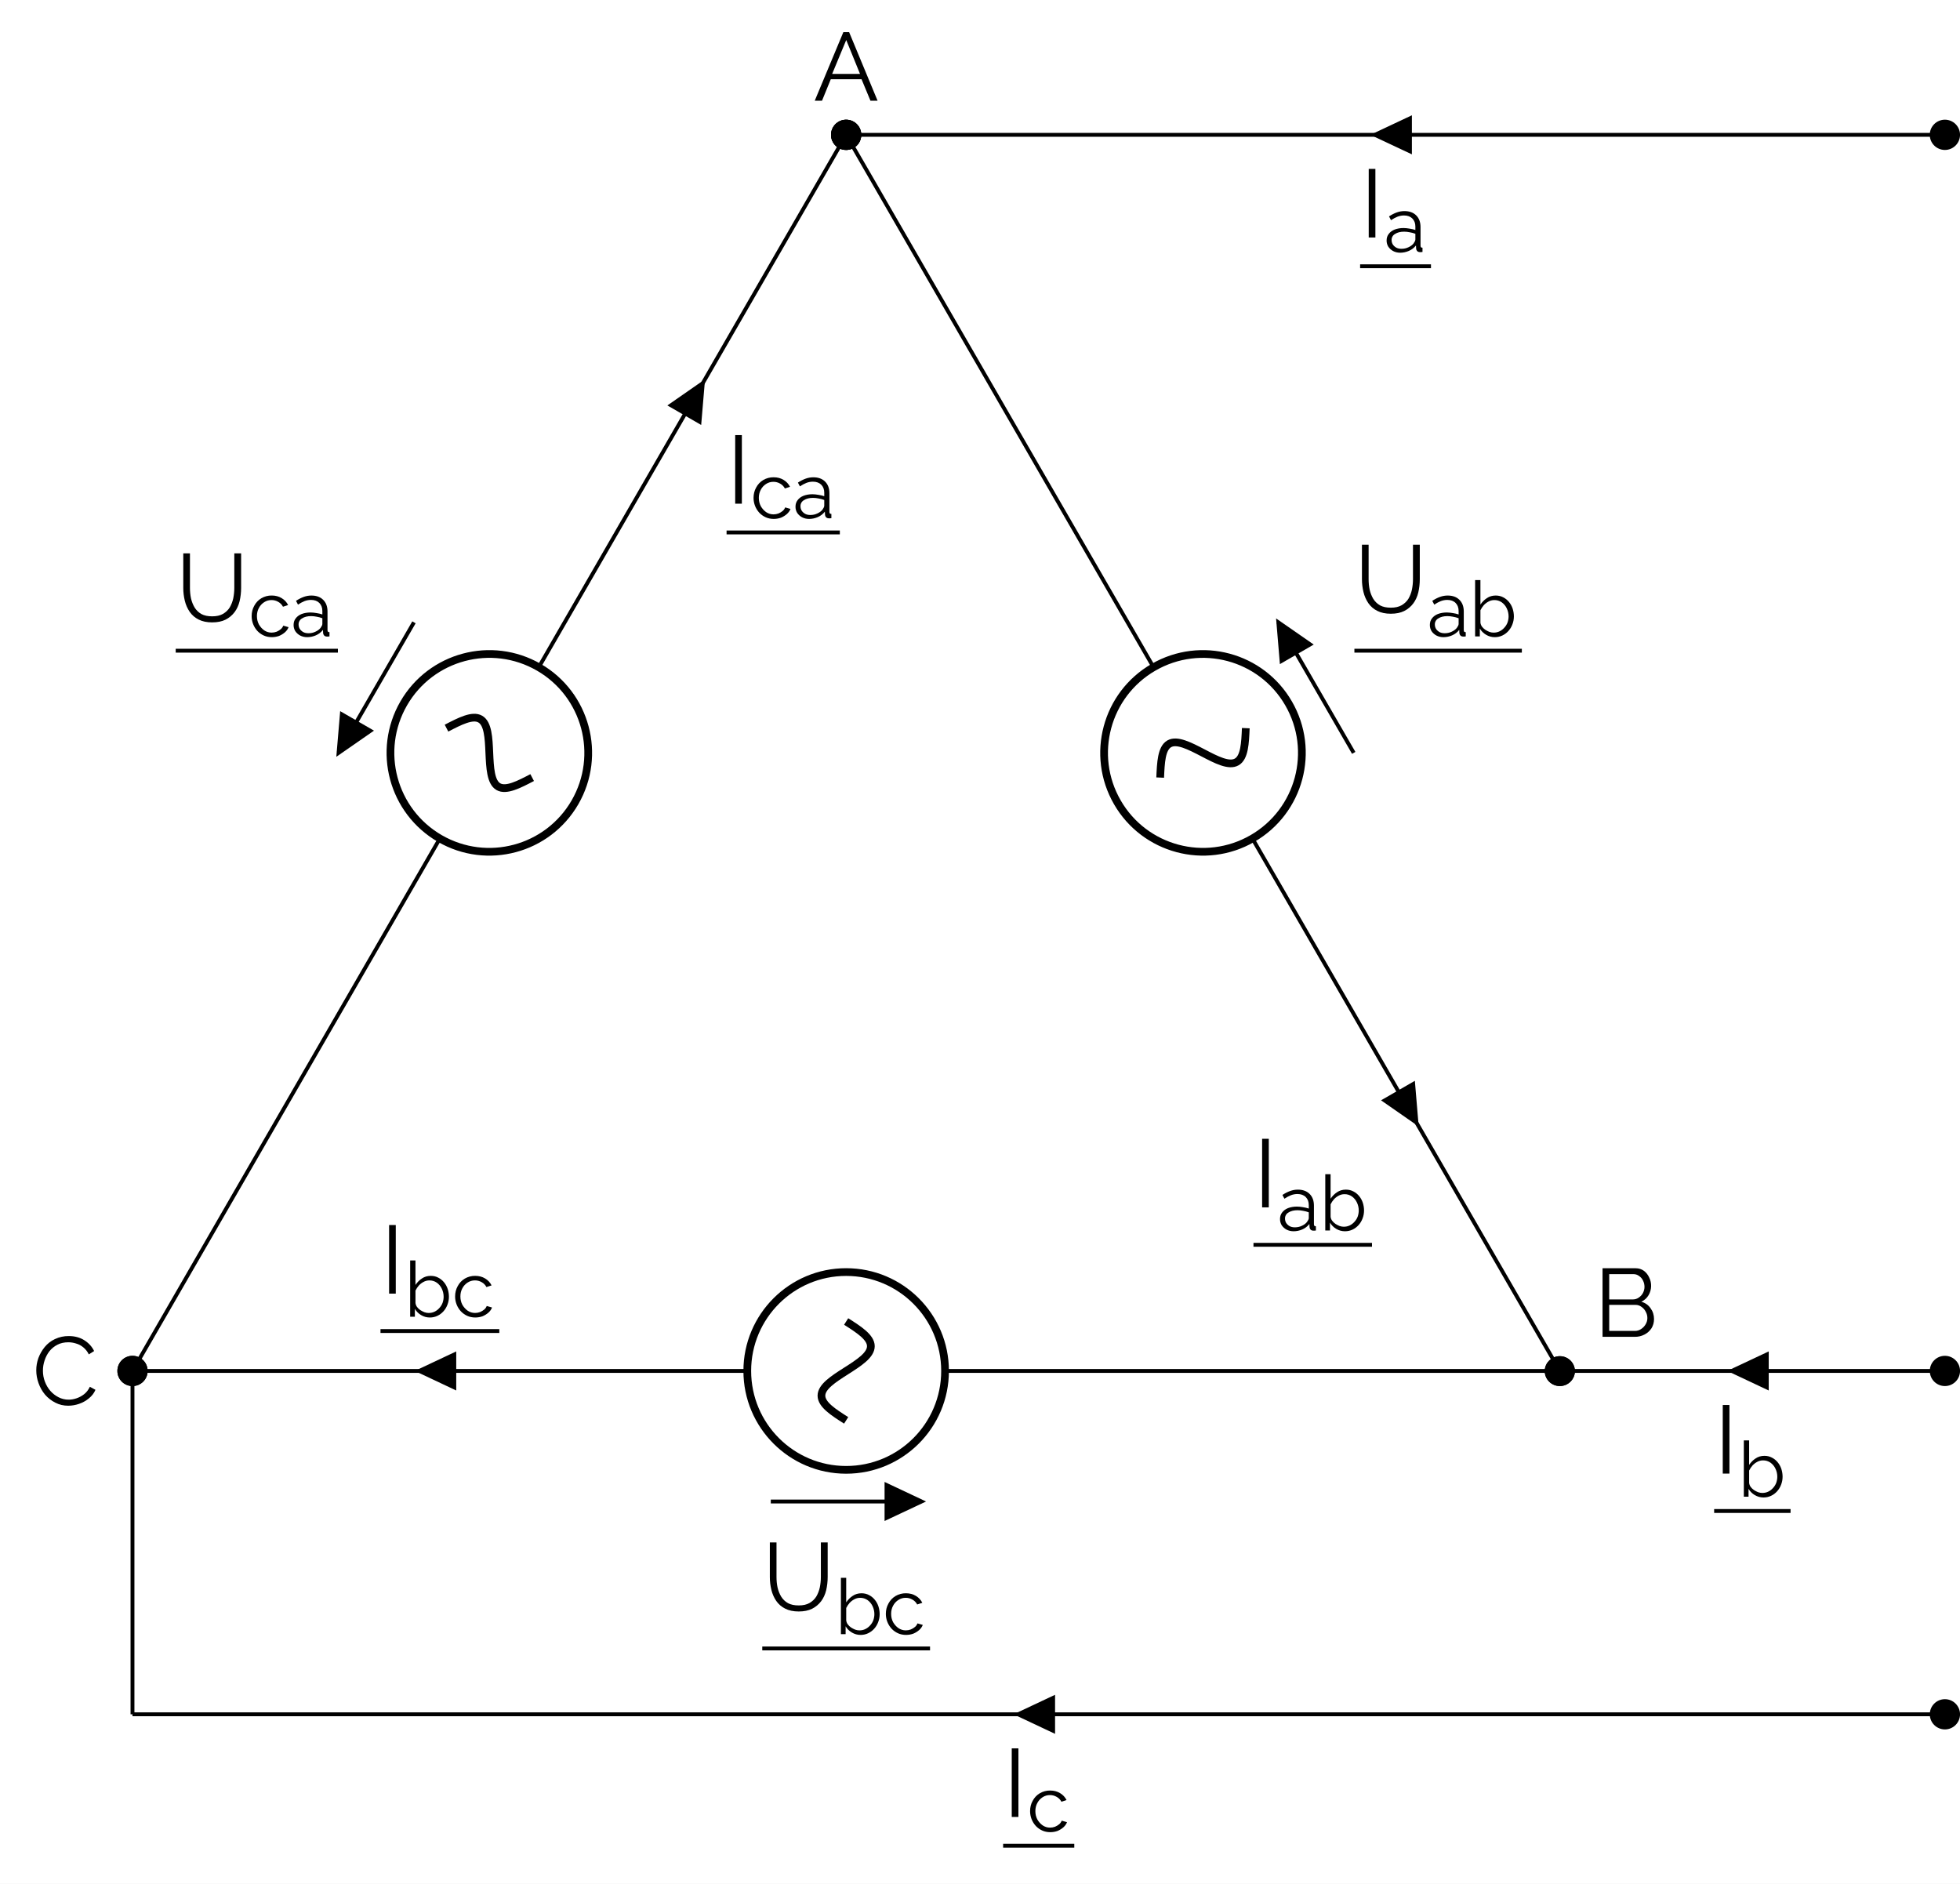
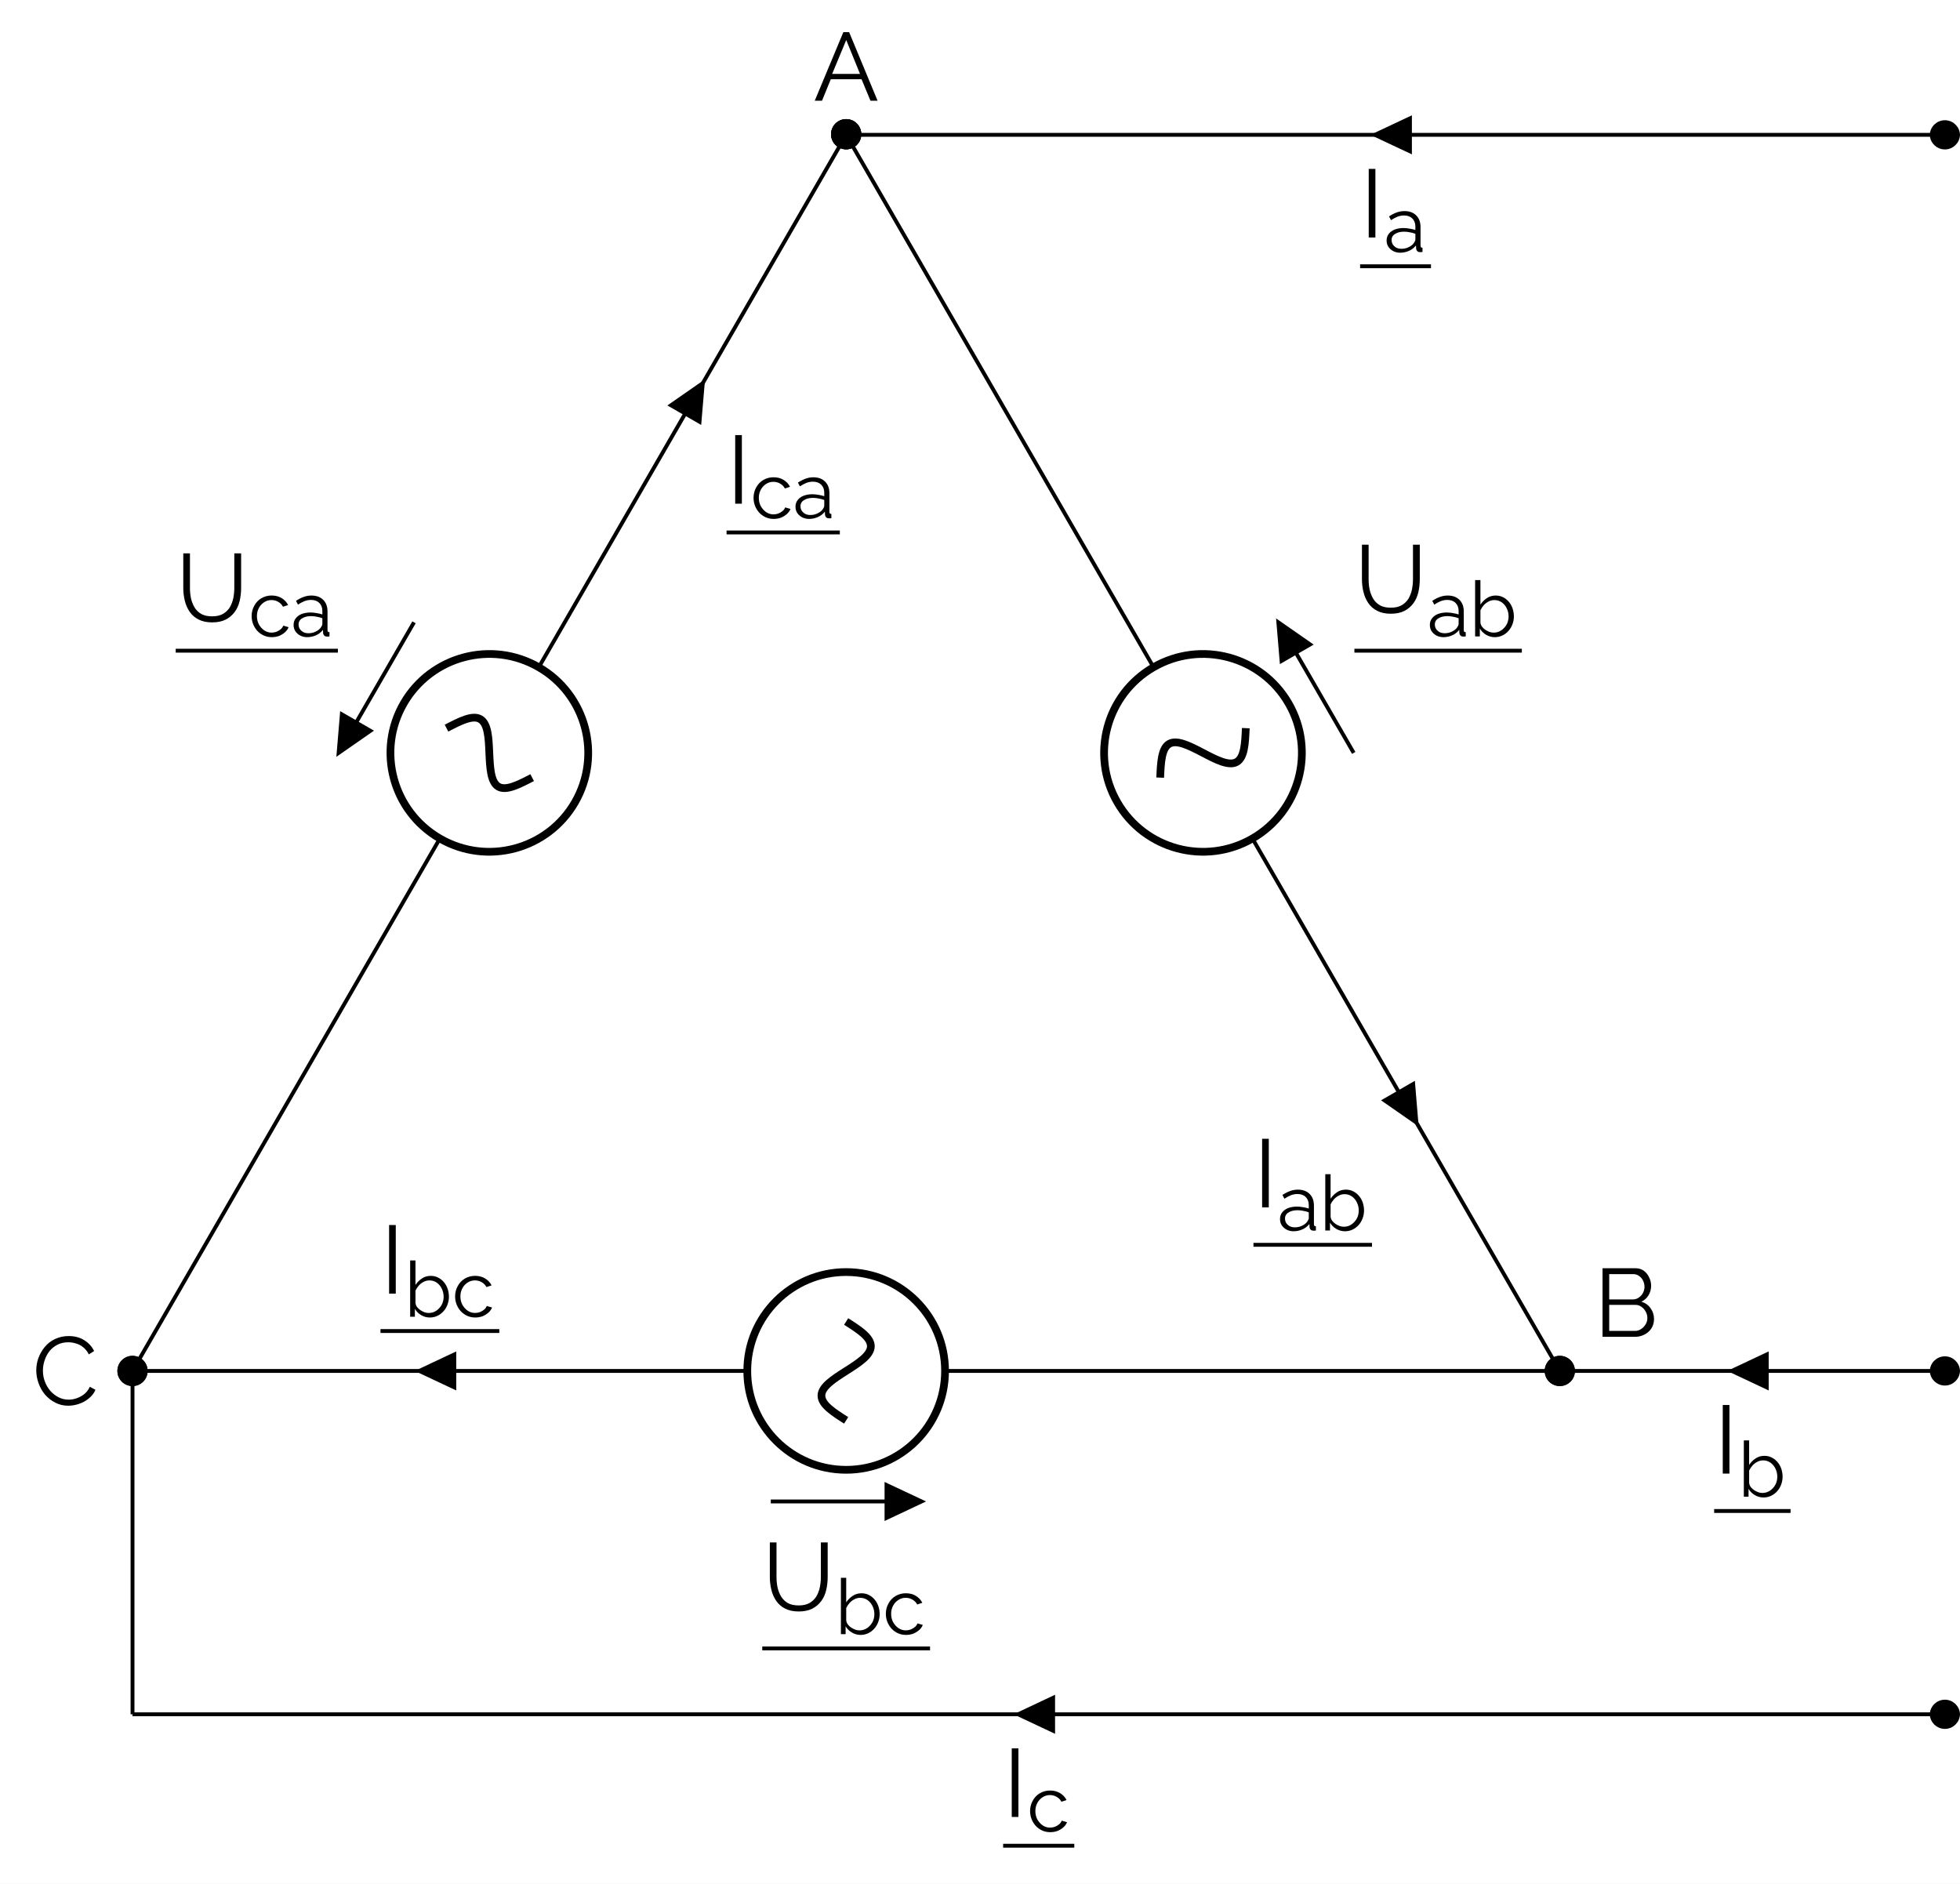
<svg xmlns="http://www.w3.org/2000/svg" xmlns:xlink="http://www.w3.org/1999/xlink" width="269.688" height="259.181" viewBox="0 0 202.266 194.386">
  <defs>
    <path id="b" d="M3.078-7.078h.594L6.609 0h-.734l-.922-2.219H1.781L.875 0h-.75Zm1.719 4.312-1.422-3.5-1.453 3.5Zm0 0" />
    <path id="c" d="M6.203-1.828q-.001.532-.266.953a1.87 1.87 0 0 1-.718.64A2.1 2.1 0 0 1 4.234 0H.891v-7.078h3.406q.497.001.86.266c.238.18.421.406.546.687a1.92 1.92 0 0 1-.062 1.828q-.27.456-.75.672.608.175.953.672.359.487.36 1.125m-.687-.11q-.001-.357-.172-.656a1.3 1.3 0 0 0-.438-.5 1 1 0 0 0-.61-.203H1.579v2.688h2.656q.343 0 .625-.188.293-.186.47-.484a1.25 1.25 0 0 0 .187-.657m-3.938-4.53v2.609h2.438q.34 0 .609-.188.28-.187.438-.484c.101-.196.156-.407.156-.625q-.002-.358-.157-.657a1.16 1.16 0 0 0-.406-.468.94.94 0 0 0-.578-.188Zm0 0" />
    <path id="d" d="M.422-3.594c0-.426.07-.847.219-1.265Q.875-5.482 1.297-6a3 3 0 0 1 1.047-.812 3.25 3.25 0 0 1 1.437-.313q.936.002 1.61.438.684.44 1 1.109l-.547.344a2.14 2.14 0 0 0-.578-.735 2 2 0 0 0-.75-.39 2.6 2.6 0 0 0-.782-.125q-.644.002-1.125.25-.487.25-.828.672a3.1 3.1 0 0 0-.5.953q-.174.516-.172 1.062 0 .598.204 1.125.199.533.562.953.358.41.844.657c.32.167.672.25 1.047.25q.404 0 .812-.141a2.6 2.6 0 0 0 .781-.422c.25-.195.446-.453.594-.766l.578.313q-.22.515-.687.89a3.2 3.2 0 0 1-1.016.563 3.5 3.5 0 0 1-1.094.188Q2.998.065 2.391-.25a3.5 3.5 0 0 1-1.063-.828 3.9 3.9 0 0 1-.672-1.188 3.9 3.9 0 0 1-.234-1.328m0 0" />
    <path id="e" d="M3.766.047q-.832 0-1.407-.297a2.4 2.4 0 0 1-.921-.797 3.5 3.5 0 0 1-.5-1.14A5.5 5.5 0 0 1 .78-3.516v-3.562h.688v3.562c0 .375.035.743.11 1.094q.122.516.374.938c.176.28.41.507.703.672q.435.234 1.11.234.668.001 1.109-.25.45-.263.703-.672a3.2 3.2 0 0 0 .36-.937q.107-.527.109-1.079v-3.562h.703v3.562c0 .48-.055.938-.156 1.375q-.159.645-.516 1.125a2.66 2.66 0 0 1-.937.782c-.375.187-.836.28-1.375.28m0 0" />
    <path id="h" d="M.89 0v-7.078h.688V0Zm0 0" />
    <path id="f" d="M.266-1.187c0-.258.07-.485.218-.672q.217-.295.61-.453c.27-.102.578-.157.922-.157.195 0 .406.024.625.063q.326.047.593.14v-.359c0-.344-.105-.617-.312-.828q-.315-.312-.86-.313-.344.001-.671.125-.316.127-.672.36l-.203-.39q.405-.266.797-.407.386-.14.796-.14.763.002 1.204.437.451.44.453 1.203v1.922q0 .112.046.172.047.045.157.046V0c-.063.008-.117.016-.156.016a.2.2 0 0 1-.094 0q-.206.001-.313-.125a.4.4 0 0 1-.094-.25l-.015-.313a1.86 1.86 0 0 1-.735.563 2.25 2.25 0 0 1-.89.187c-.274 0-.516-.058-.734-.172a1.4 1.4 0 0 1-.5-.453 1.2 1.2 0 0 1-.172-.64m2.78.312q.079-.107.126-.203.06-.107.062-.203v-.594a3 3 0 0 0-.578-.156 3 3 0 0 0-.578-.063q-.581 0-.937.235a.69.69 0 0 0-.36.625q-.001.236.11.437.124.204.359.344.232.127.547.125.389.002.719-.156c.226-.102.406-.235.53-.391m0 0" />
    <path id="g" d="M2.625.078q-.485.001-.906-.25a1.8 1.8 0 0 1-.64-.64V0H.593v-5.812h.547v2.53q.28-.42.672-.671c.257-.176.562-.266.906-.266q.434 0 .781.188.341.174.594.484.246.3.375.688.124.392.125.797-.002.44-.157.828-.14.376-.406.672-.268.299-.625.468-.361.172-.781.172M2.5-.39c.227 0 .438-.046.625-.14q.281-.141.484-.375.217-.233.329-.531.107-.311.109-.625 0-.436-.188-.829a1.6 1.6 0 0 0-.515-.625 1.3 1.3 0 0 0-.781-.234 1.23 1.23 0 0 0-.594.156q-.269.141-.485.375-.204.234-.343.516v1.281a.9.9 0 0 0 .156.406q.14.188.344.329.198.126.422.218c.156.055.3.078.437.078m0 0" />
    <path id="i" d="M2.406.078q-.469 0-.844-.172a2.1 2.1 0 0 1-.656-.468 2.26 2.26 0 0 1-.593-1.532c0-.383.085-.738.265-1.062q.265-.5.735-.781A2.06 2.06 0 0 1 2.39-4.22q.574.001 1.015.266.45.269.672.719l-.531.172a1.2 1.2 0 0 0-.485-.5 1.35 1.35 0 0 0-.703-.188q-.41 0-.75.219a1.57 1.57 0 0 0-.546.594q-.205.374-.204.843 0 .471.204.86.217.375.546.609.343.234.766.234.264 0 .516-.093.248-.106.437-.266a.9.9 0 0 0 .25-.36l.547.157q-.112.298-.375.531-.27.234-.61.375a2.2 2.2 0 0 1-.734.125m0 0" />
    <clipPath id="a">
      <path d="M0 0h202.266v194.387H0Zm0 0" />
    </clipPath>
    <clipPath id="j">
      <path d="M199 12h3.266v4H199Zm0 0" />
    </clipPath>
    <clipPath id="k">
      <path d="M193 6h9.266v15H193Zm0 0" />
    </clipPath>
    <clipPath id="l">
      <path d="M199 140h3.266v3H199Zm0 0" />
    </clipPath>
    <clipPath id="m">
      <path d="M193 134h9.266v15H193Zm0 0" />
    </clipPath>
    <clipPath id="n">
      <path d="M199 175h3.266v4H199Zm0 0" />
    </clipPath>
    <clipPath id="o">
      <path d="M193 169h9.266v15H193Zm0 0" />
    </clipPath>
  </defs>
  <g clip-path="url(#a)">
-     <path fill="#fff" d="M0 194.387V0h202.27v194.387Zm0 0" />
+     <path fill="#fff" d="M0 194.387V0h202.266v194.387Zm0 0" />
  </g>
  <use xlink:href="#b" x="83.954" y="10.394" />
  <use xlink:href="#c" x="164.487" y="137.953" />
  <use xlink:href="#d" x="3.321" y="144.999" />
-   <path fill="none" stroke="#000" stroke-miterlimit="10" stroke-width=".399" d="m87.32 13.914 31.723 54.941m20.656 8.836-7.777-13.468m-2.676 22.308 31.723 54.942H97.527m-17.984 13.472h15.555m-17.98-13.472H13.671L45.395 86.53m-2.676-22.308L34.94 77.69m20.66-8.836 31.72-54.94" />
+   <path fill="none" stroke="#000" stroke-miterlimit="10" stroke-width=".399" d="m87.32 13.914 31.723 54.941m20.656 8.84-7.777-13.472m-2.676 22.308 31.723 54.942H97.527M79.543 154.94h15.555m-17.98-13.468H13.675l31.72-54.942m-2.672-22.308-7.778 13.472m20.657-8.84 31.718-54.94" />
  <path fill="none" stroke="#000" stroke-miterlimit="10" stroke-width=".797" d="M132.98 72.59c-2.816-4.88-9.058-6.55-13.937-3.735-4.883 2.817-6.555 9.06-3.734 13.942 2.816 4.879 9.058 6.55 13.937 3.734 4.883-2.82 6.555-9.058 3.734-13.941Zm0 0" />
-   <path fill="none" stroke="#000" stroke-miterlimit="10" stroke-width=".797" d="M119.727 80.242c.066-1.547.132-3.02.933-3.484.8-.461 2.11.219 3.485.933 1.375.72 2.683 1.399 3.484.934.8-.46.867-1.937.933-3.484" />
-   <path stroke="#000" stroke-miterlimit="10" stroke-width=".399" d="M88.68 13.914a1.359 1.359 0 1 0-2.72 0 1.36 1.36 0 0 0 2.72 0Zm73.648 127.559a1.36 1.36 0 0 0-2.719 0 1.36 1.36 0 0 0 2.72 0ZM133.73 67.352l1.473-.852-3.281-2.277.332 3.98Zm0 0" />
+   <path fill="none" stroke="#000" stroke-miterlimit="10" stroke-width=".797" d="M119.727 80.246c.066-1.547.132-3.023.933-3.488.8-.461 2.11.219 3.485.933 1.37.72 2.683 1.399 3.484.938.8-.465.867-1.942.933-3.488" />
+   <path stroke="#000" stroke-miterlimit="10" stroke-width=".399" d="M88.68 13.914a1.36 1.36 0 1 0-2.717.002 1.36 1.36 0 0 0 2.717-.002Zm73.648 127.559a1.36 1.36 0 1 0-2.72.002 1.36 1.36 0 0 0 2.72-.002Zm-28.601-74.121 1.472-.848-3.277-2.281.332 3.98Zm0 0" />
  <use xlink:href="#e" x="139.769" y="63.287" />
  <use xlink:href="#f" x="147.291" y="65.674" />
  <use xlink:href="#g" x="151.635" y="65.674" />
  <path fill="none" stroke="#000" stroke-miterlimit="10" stroke-width=".398" d="M139.77 67.148h17.28" />
-   <path stroke="#000" stroke-miterlimit="10" stroke-width=".399" d="m144.363 112.715-1.472.847 3.28 2.282-.335-3.98Zm0 0" />
+   <path stroke="#000" stroke-miterlimit="10" stroke-width=".399" d="m144.363 112.715-1.472.847 3.277 2.282-.332-3.98Zm0 0" />
  <use xlink:href="#h" x="129.357" y="124.595" />
  <use xlink:href="#f" x="131.828" y="126.982" />
  <use xlink:href="#g" x="136.172" y="126.982" />
  <path fill="none" stroke="#000" stroke-miterlimit="10" stroke-width=".398" d="M129.355 128.457h12.23" />
-   <path fill="none" stroke="#000" stroke-miterlimit="10" stroke-width=".797" d="M87.32 151.68c5.637 0 10.207-4.57 10.207-10.207s-4.57-10.203-10.207-10.203a10.2 10.2 0 0 0-10.203 10.203c0 5.636 4.567 10.207 10.203 10.207Zm0 0" />
-   <path fill="none" stroke="#000" stroke-miterlimit="10" stroke-width=".797" d="M87.32 136.371c1.309.832 2.551 1.629 2.551 2.55 0 .923-1.242 1.72-2.55 2.552-1.305.832-2.551 1.629-2.551 2.55 0 .926 1.246 1.72 2.55 2.551" />
-   <path stroke="#000" stroke-miterlimit="10" stroke-width=".399" d="M162.328 141.473a1.36 1.36 0 0 0-2.719 0 1.36 1.36 0 0 0 2.72 0Zm-147.293 0a1.361 1.361 0 0 0-2.722 0 1.36 1.36 0 0 0 2.722 0Zm76.449 13.472v1.7l3.614-1.7-3.614-1.703Zm0 0" />
+   <path fill="none" stroke="#000" stroke-miterlimit="10" stroke-width=".797" d="M87.32 151.676c5.637 0 10.207-4.567 10.207-10.203 0-5.637-4.57-10.203-10.207-10.203a10.2 10.2 0 0 0-10.203 10.203 10.2 10.2 0 0 0 10.203 10.203Zm0 0" />
+   <path fill="none" stroke="#000" stroke-miterlimit="10" stroke-width=".797" d="M87.32 136.371c1.309.832 2.551 1.625 2.551 2.55 0 .923-1.242 1.72-2.55 2.552-1.305.832-2.551 1.629-2.551 2.55 0 .926 1.246 1.72 2.55 2.551" />
+   <path stroke="#000" stroke-miterlimit="10" stroke-width=".399" d="M162.328 141.473a1.36 1.36 0 1 0-2.72.002 1.36 1.36 0 0 0 2.72-.002Zm-147.293 0a1.36 1.36 0 1 0-2.72.002 1.36 1.36 0 0 0 2.72-.002Zm76.449 13.468v1.704l3.614-1.704-3.614-1.699Zm0 0" />
  <use xlink:href="#e" x="78.665" y="166.249" />
  <use xlink:href="#g" x="86.186" y="168.636" />
  <use xlink:href="#i" x="91.104" y="168.636" />
  <path fill="none" stroke="#000" stroke-miterlimit="10" stroke-width=".398" d="M78.664 170.11h17.313" />
-   <path stroke="#000" stroke-miterlimit="10" stroke-width=".399" d="M46.883 141.473v-1.7l-3.613 1.7 3.613 1.703Zm0 0" />
+   <path stroke="#000" stroke-miterlimit="10" stroke-width=".399" d="M46.883 141.473v-1.7l-3.613 1.7 3.613 1.699Zm0 0" />
  <use xlink:href="#h" x="39.264" y="133.494" />
  <use xlink:href="#g" x="41.735" y="135.881" />
  <use xlink:href="#i" x="46.653" y="135.881" />
  <path fill="none" stroke="#000" stroke-miterlimit="10" stroke-width=".398" d="M39.266 137.355h12.261" />
  <path fill="none" stroke="#000" stroke-miterlimit="10" stroke-width=".797" d="M41.66 72.59c-2.816 4.883-1.144 11.12 3.735 13.941 4.882 2.817 11.12 1.145 13.94-3.734 2.817-4.883 1.145-11.125-3.733-13.942-4.883-2.816-11.125-1.144-13.942 3.735Zm0 0" />
-   <path fill="none" stroke="#000" stroke-miterlimit="10" stroke-width=".797" d="M54.918 80.242c-1.375.719-2.688 1.399-3.488.938-.797-.465-.864-1.942-.934-3.489-.066-1.546-.133-3.023-.934-3.484-.796-.46-2.109.219-3.484.934" />
-   <path stroke="#000" stroke-miterlimit="10" stroke-width=".399" d="M15.035 141.473a1.361 1.361 0 0 0-2.722 0 1.36 1.36 0 0 0 2.722 0ZM88.68 13.914a1.359 1.359 0 1 0-2.72 0 1.36 1.36 0 0 0 2.72 0ZM36.75 74.563l-1.473-.848-.336 3.976 3.282-2.277Zm0 0" />
+   <path fill="none" stroke="#000" stroke-miterlimit="10" stroke-width=".797" d="M54.918 80.246c-1.375.715-2.688 1.395-3.488.934-.797-.465-.864-1.942-.934-3.489-.066-1.546-.133-3.02-.934-3.484-.796-.46-2.109.219-3.484.934" />
+   <path stroke="#000" stroke-miterlimit="10" stroke-width=".399" d="M15.035 141.473a1.36 1.36 0 1 0-2.72.002 1.36 1.36 0 0 0 2.72-.002ZM88.68 13.914a1.36 1.36 0 1 0-2.717.002 1.36 1.36 0 0 0 2.717-.002ZM36.75 74.563l-1.473-.848-.332 3.98 3.278-2.28Zm0 0" />
  <use xlink:href="#e" x="18.134" y="64.18" />
  <use xlink:href="#i" x="25.656" y="65.674" />
  <use xlink:href="#f" x="30.032" y="65.674" />
  <path fill="none" stroke="#000" stroke-miterlimit="10" stroke-width=".398" d="M18.133 67.148H34.87" />
  <path stroke="#000" stroke-miterlimit="10" stroke-width=".399" d="m70.715 42.672 1.472.851.336-3.98-3.28 2.281Zm0 0" />
  <use xlink:href="#h" x="74.98" y="51.978" />
  <use xlink:href="#i" x="77.451" y="53.472" />
  <use xlink:href="#f" x="81.827" y="53.472" />
  <path fill="none" stroke="#000" stroke-miterlimit="10" stroke-width=".398" d="M74.98 54.945h11.688" />
  <path fill="none" stroke="#000" stroke-miterlimit="10" stroke-width=".399" d="M200.707 13.914h-56.691m0 0H87.32" />
  <g clip-path="url(#j)">
-     <path d="M202.07 13.914a1.362 1.362 0 1 0-2.724-.002 1.362 1.362 0 0 0 2.724.002m0 0" />
+     <path d="M202.066 13.914a1.36 1.36 0 0 0-2.718 0 1.36 1.36 0 0 0 2.718 0m0 0" />
  </g>
  <g clip-path="url(#k)">
-     <path fill="none" stroke="#000" stroke-miterlimit="10" stroke-width=".399" d="M202.07 13.914a1.362 1.362 0 1 0-2.724-.002 1.362 1.362 0 0 0 2.724.002Zm0 0" />
+     <path fill="none" stroke="#000" stroke-miterlimit="10" stroke-width=".399" d="M202.066 13.914a1.36 1.36 0 0 0-2.718 0 1.36 1.36 0 0 0 2.718 0Zm0 0" />
  </g>
-   <path stroke="#000" stroke-miterlimit="10" stroke-width=".399" d="M88.68 13.914a1.359 1.359 0 1 0-2.72 0 1.36 1.36 0 0 0 2.72 0Zm56.824 0v-1.703l-3.617 1.703 3.617 1.7Zm0 0" />
+   <path stroke="#000" stroke-miterlimit="10" stroke-width=".399" d="M88.68 13.914a1.36 1.36 0 1 0-2.717.002 1.36 1.36 0 0 0 2.717-.002Zm56.824 0v-1.7l-3.617 1.7 3.617 1.7Zm0 0" />
  <use xlink:href="#h" x="140.358" y="24.507" />
  <use xlink:href="#f" x="142.828" y="26.001" />
  <path fill="none" stroke="#000" stroke-miterlimit="10" stroke-width=".398" d="M140.36 27.477h7.312" />
-   <path fill="none" stroke="#000" stroke-miterlimit="10" stroke-width=".399" d="M13.672 141.473v35.433m187.035-35.433H180.84m0 0h-19.871" />
+   <path fill="none" stroke="#000" stroke-miterlimit="10" stroke-width=".399" d="M13.676 141.473v35.433m187.031-35.433h-19.871m0 0h-19.867" />
  <g clip-path="url(#l)">
-     <path d="M202.07 141.473a1.361 1.361 0 0 0-2.722 0 1.36 1.36 0 0 0 2.722 0m0 0" />
+     <path d="M202.066 141.473a1.36 1.36 0 0 0-2.718 0 1.36 1.36 0 0 0 2.718 0m0 0" />
  </g>
  <g clip-path="url(#m)">
-     <path fill="none" stroke="#000" stroke-miterlimit="10" stroke-width=".399" d="M202.07 141.473a1.361 1.361 0 0 0-2.722 0 1.36 1.36 0 0 0 2.722 0Zm0 0" />
+     <path fill="none" stroke="#000" stroke-miterlimit="10" stroke-width=".399" d="M202.066 141.473a1.36 1.36 0 0 0-2.718 0 1.36 1.36 0 0 0 2.718 0Zm0 0" />
  </g>
-   <path stroke="#000" stroke-miterlimit="10" stroke-width=".399" d="M182.328 141.473v-1.7l-3.617 1.7 3.617 1.703Zm0 0" />
+   <path stroke="#000" stroke-miterlimit="10" stroke-width=".399" d="M182.324 141.473v-1.7l-3.613 1.7 3.613 1.699Zm0 0" />
  <use xlink:href="#h" x="176.894" y="152.066" />
  <use xlink:href="#g" x="179.365" y="154.453" />
  <path fill="none" stroke="#000" stroke-miterlimit="10" stroke-width=".398" d="M176.895 155.926h7.886" />
-   <path fill="none" stroke="#000" stroke-miterlimit="10" stroke-width=".399" d="M200.707 176.906h-93.516m0 0h-93.52" />
+   <path fill="none" stroke="#000" stroke-miterlimit="10" stroke-width=".399" d="M200.707 176.906h-93.516m0 0H13.676" />
  <g clip-path="url(#n)">
-     <path d="M202.07 176.906a1.361 1.361 0 0 0-2.722 0 1.36 1.36 0 0 0 2.722 0m0 0" />
+     <path d="M202.066 176.906a1.36 1.36 0 0 0-2.718 0 1.36 1.36 0 0 0 2.718 0m0 0" />
  </g>
  <g clip-path="url(#o)">
-     <path fill="none" stroke="#000" stroke-miterlimit="10" stroke-width=".399" d="M202.07 176.906a1.361 1.361 0 0 0-2.722 0 1.36 1.36 0 0 0 2.722 0Zm0 0" />
+     <path fill="none" stroke="#000" stroke-miterlimit="10" stroke-width=".399" d="M202.066 176.906a1.36 1.36 0 0 0-2.718 0 1.36 1.36 0 0 0 2.718 0Zm0 0" />
  </g>
-   <path stroke="#000" stroke-miterlimit="10" stroke-width=".399" d="M108.68 176.906v-1.699l-3.614 1.7 3.614 1.702Zm0 0" />
+   <path stroke="#000" stroke-miterlimit="10" stroke-width=".399" d="M108.68 176.906v-1.703l-3.614 1.703 3.614 1.7Zm0 0" />
  <use xlink:href="#h" x="103.519" y="187.499" />
  <use xlink:href="#i" x="105.989" y="188.993" />
  <path fill="none" stroke="#000" stroke-miterlimit="10" stroke-width=".398" d="M103.52 190.469h7.343" />
</svg>
